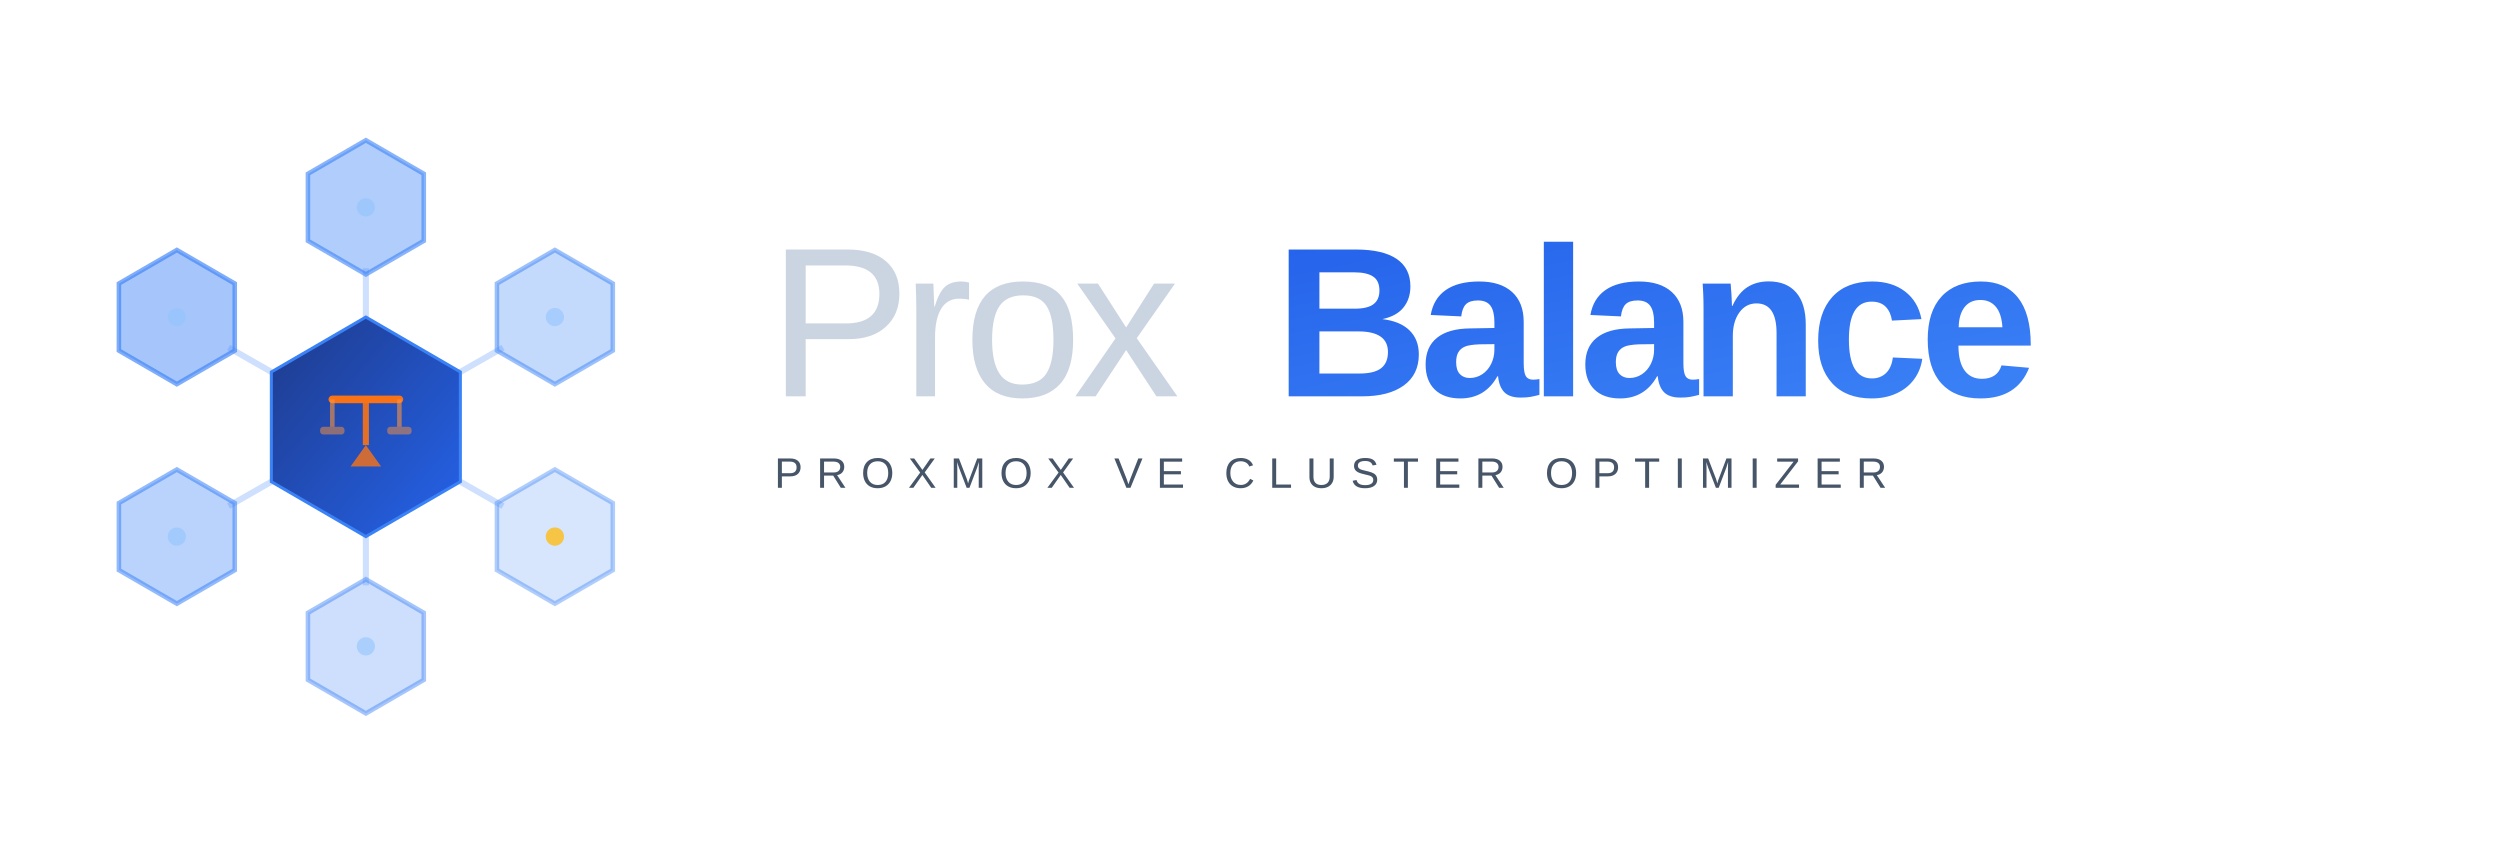
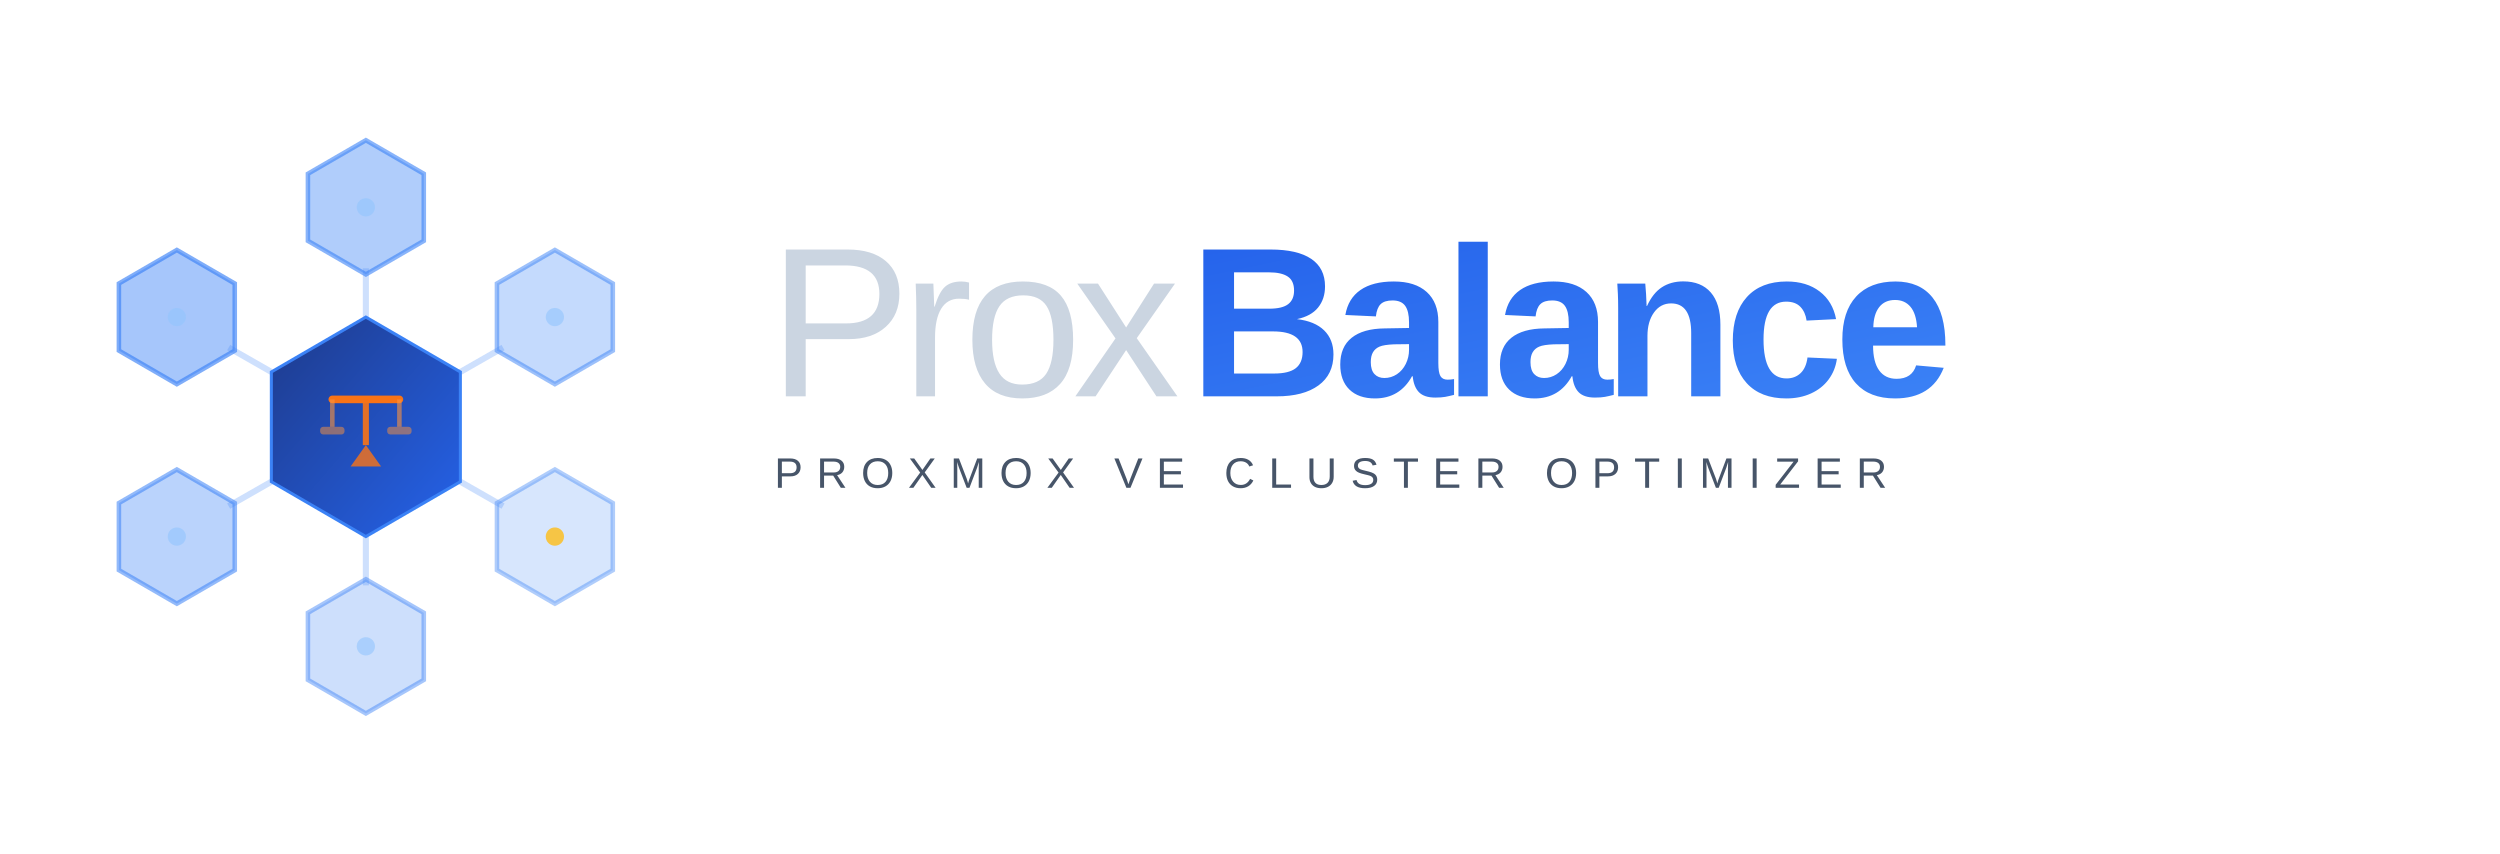
<svg xmlns="http://www.w3.org/2000/svg" viewBox="0 0 820 280" fill="none">
  <defs>
    <linearGradient id="fBlueD" x1="0%" y1="0%" x2="100%" y2="100%">
      <stop offset="0%" stop-color="#2563eb" />
      <stop offset="100%" stop-color="#3b82f6" />
    </linearGradient>
    <linearGradient id="fCoreD" x1="0%" y1="0%" x2="100%" y2="100%">
      <stop offset="0%" stop-color="#1e3a8a" />
      <stop offset="100%" stop-color="#2563eb" />
    </linearGradient>
  </defs>
  <g transform="translate(120,140)">
    <line x1="0" y1="-36" x2="0" y2="-52" stroke="#3b82f6" stroke-width="2" opacity="0.25" />
    <line x1="31" y1="-18" x2="45" y2="-26" stroke="#3b82f6" stroke-width="2" opacity="0.25" />
    <line x1="31" y1="18" x2="45" y2="26" stroke="#3b82f6" stroke-width="2" opacity="0.25" />
    <line x1="0" y1="36" x2="0" y2="52" stroke="#3b82f6" stroke-width="2" opacity="0.25" />
    <line x1="-31" y1="18" x2="-45" y2="26" stroke="#3b82f6" stroke-width="2" opacity="0.25" />
    <line x1="-31" y1="-18" x2="-45" y2="-26" stroke="#3b82f6" stroke-width="2" opacity="0.25" />
    <polygon points="0,-36 31,-18 31,18 0,36 -31,18 -31,-18" fill="url(#fCoreD)" stroke="#3b82f6" stroke-width="1" />
    <line x1="-11" y1="-9" x2="11" y2="-9" stroke="#f97316" stroke-width="2.5" stroke-linecap="round" />
    <line x1="0" y1="-9" x2="0" y2="6" stroke="#f97316" stroke-width="2" opacity="0.9" />
    <polygon points="0,6 -5,13 5,13" fill="#f97316" opacity="0.8" />
    <line x1="-11" y1="-9" x2="-11" y2="0" stroke="#fb923c" stroke-width="1.5" opacity="0.6" />
    <line x1="11" y1="-9" x2="11" y2="0" stroke="#fb923c" stroke-width="1.5" opacity="0.6" />
    <rect x="-15" y="0" width="8" height="2.5" rx="1" fill="#fb923c" opacity="0.5" />
    <rect x="7" y="0" width="8" height="2.5" rx="1" fill="#fb923c" opacity="0.5" />
    <g transform="translate(0,-72)">
      <polygon points="0,-22 19,-11 19,11 0,22 -19,11 -19,-11" fill="#3b82f6" fill-opacity="0.4" stroke="#3b82f6" stroke-width="1.5" stroke-opacity="0.6" />
      <circle r="3" fill="#93c5fd" opacity="0.6" />
    </g>
    <g transform="translate(62,-36)">
      <polygon points="0,-22 19,-11 19,11 0,22 -19,11 -19,-11" fill="#3b82f6" fill-opacity="0.3" stroke="#3b82f6" stroke-width="1.5" stroke-opacity="0.5" />
      <circle r="3" fill="#93c5fd" opacity="0.6" />
    </g>
    <g transform="translate(62,36)">
      <polygon points="0,-22 19,-11 19,11 0,22 -19,11 -19,-11" fill="#3b82f6" fill-opacity="0.2" stroke="#3b82f6" stroke-width="1.5" stroke-opacity="0.4" />
      <circle r="3" fill="#fbbf24" opacity="0.85" />
    </g>
    <g transform="translate(0,72)">
      <polygon points="0,-22 19,-11 19,11 0,22 -19,11 -19,-11" fill="#3b82f6" fill-opacity="0.25" stroke="#3b82f6" stroke-width="1.5" stroke-opacity="0.45" />
      <circle r="3" fill="#93c5fd" opacity="0.6" />
    </g>
    <g transform="translate(-62,36)">
      <polygon points="0,-22 19,-11 19,11 0,22 -19,11 -19,-11" fill="#3b82f6" fill-opacity="0.35" stroke="#3b82f6" stroke-width="1.5" stroke-opacity="0.55" />
      <circle r="3" fill="#93c5fd" opacity="0.6" />
    </g>
    <g transform="translate(-62,-36)">
      <polygon points="0,-22 19,-11 19,11 0,22 -19,11 -19,-11" fill="#3b82f6" fill-opacity="0.45" stroke="#3b82f6" stroke-width="1.5" stroke-opacity="0.65" />
      <circle r="3" fill="#93c5fd" opacity="0.6" />
    </g>
  </g>
  <text x="252" y="130" font-family="'Segoe UI','Helvetica Neue',Arial,sans-serif" font-weight="300" font-size="70" fill="#cbd5e1" letter-spacing="-3">Prox</text>
-   <text x="418" y="130" font-family="'Segoe UI','Helvetica Neue',Arial,sans-serif" font-weight="800" font-size="70" fill="url(#fBlueD)" letter-spacing="-3">Balance</text>
+   <text x="390" y="130" font-family="'Segoe UI','Helvetica Neue',Arial,sans-serif" font-weight="800" font-size="70" fill="url(#fBlueD)" letter-spacing="-3">Balance</text>
  <text x="254" y="160" font-family="'Segoe UI','Helvetica Neue',Arial,sans-serif" font-weight="400" font-size="14" fill="#475569" letter-spacing="4.5">PROXMOX VE CLUSTER OPTIMIZER</text>
</svg>
